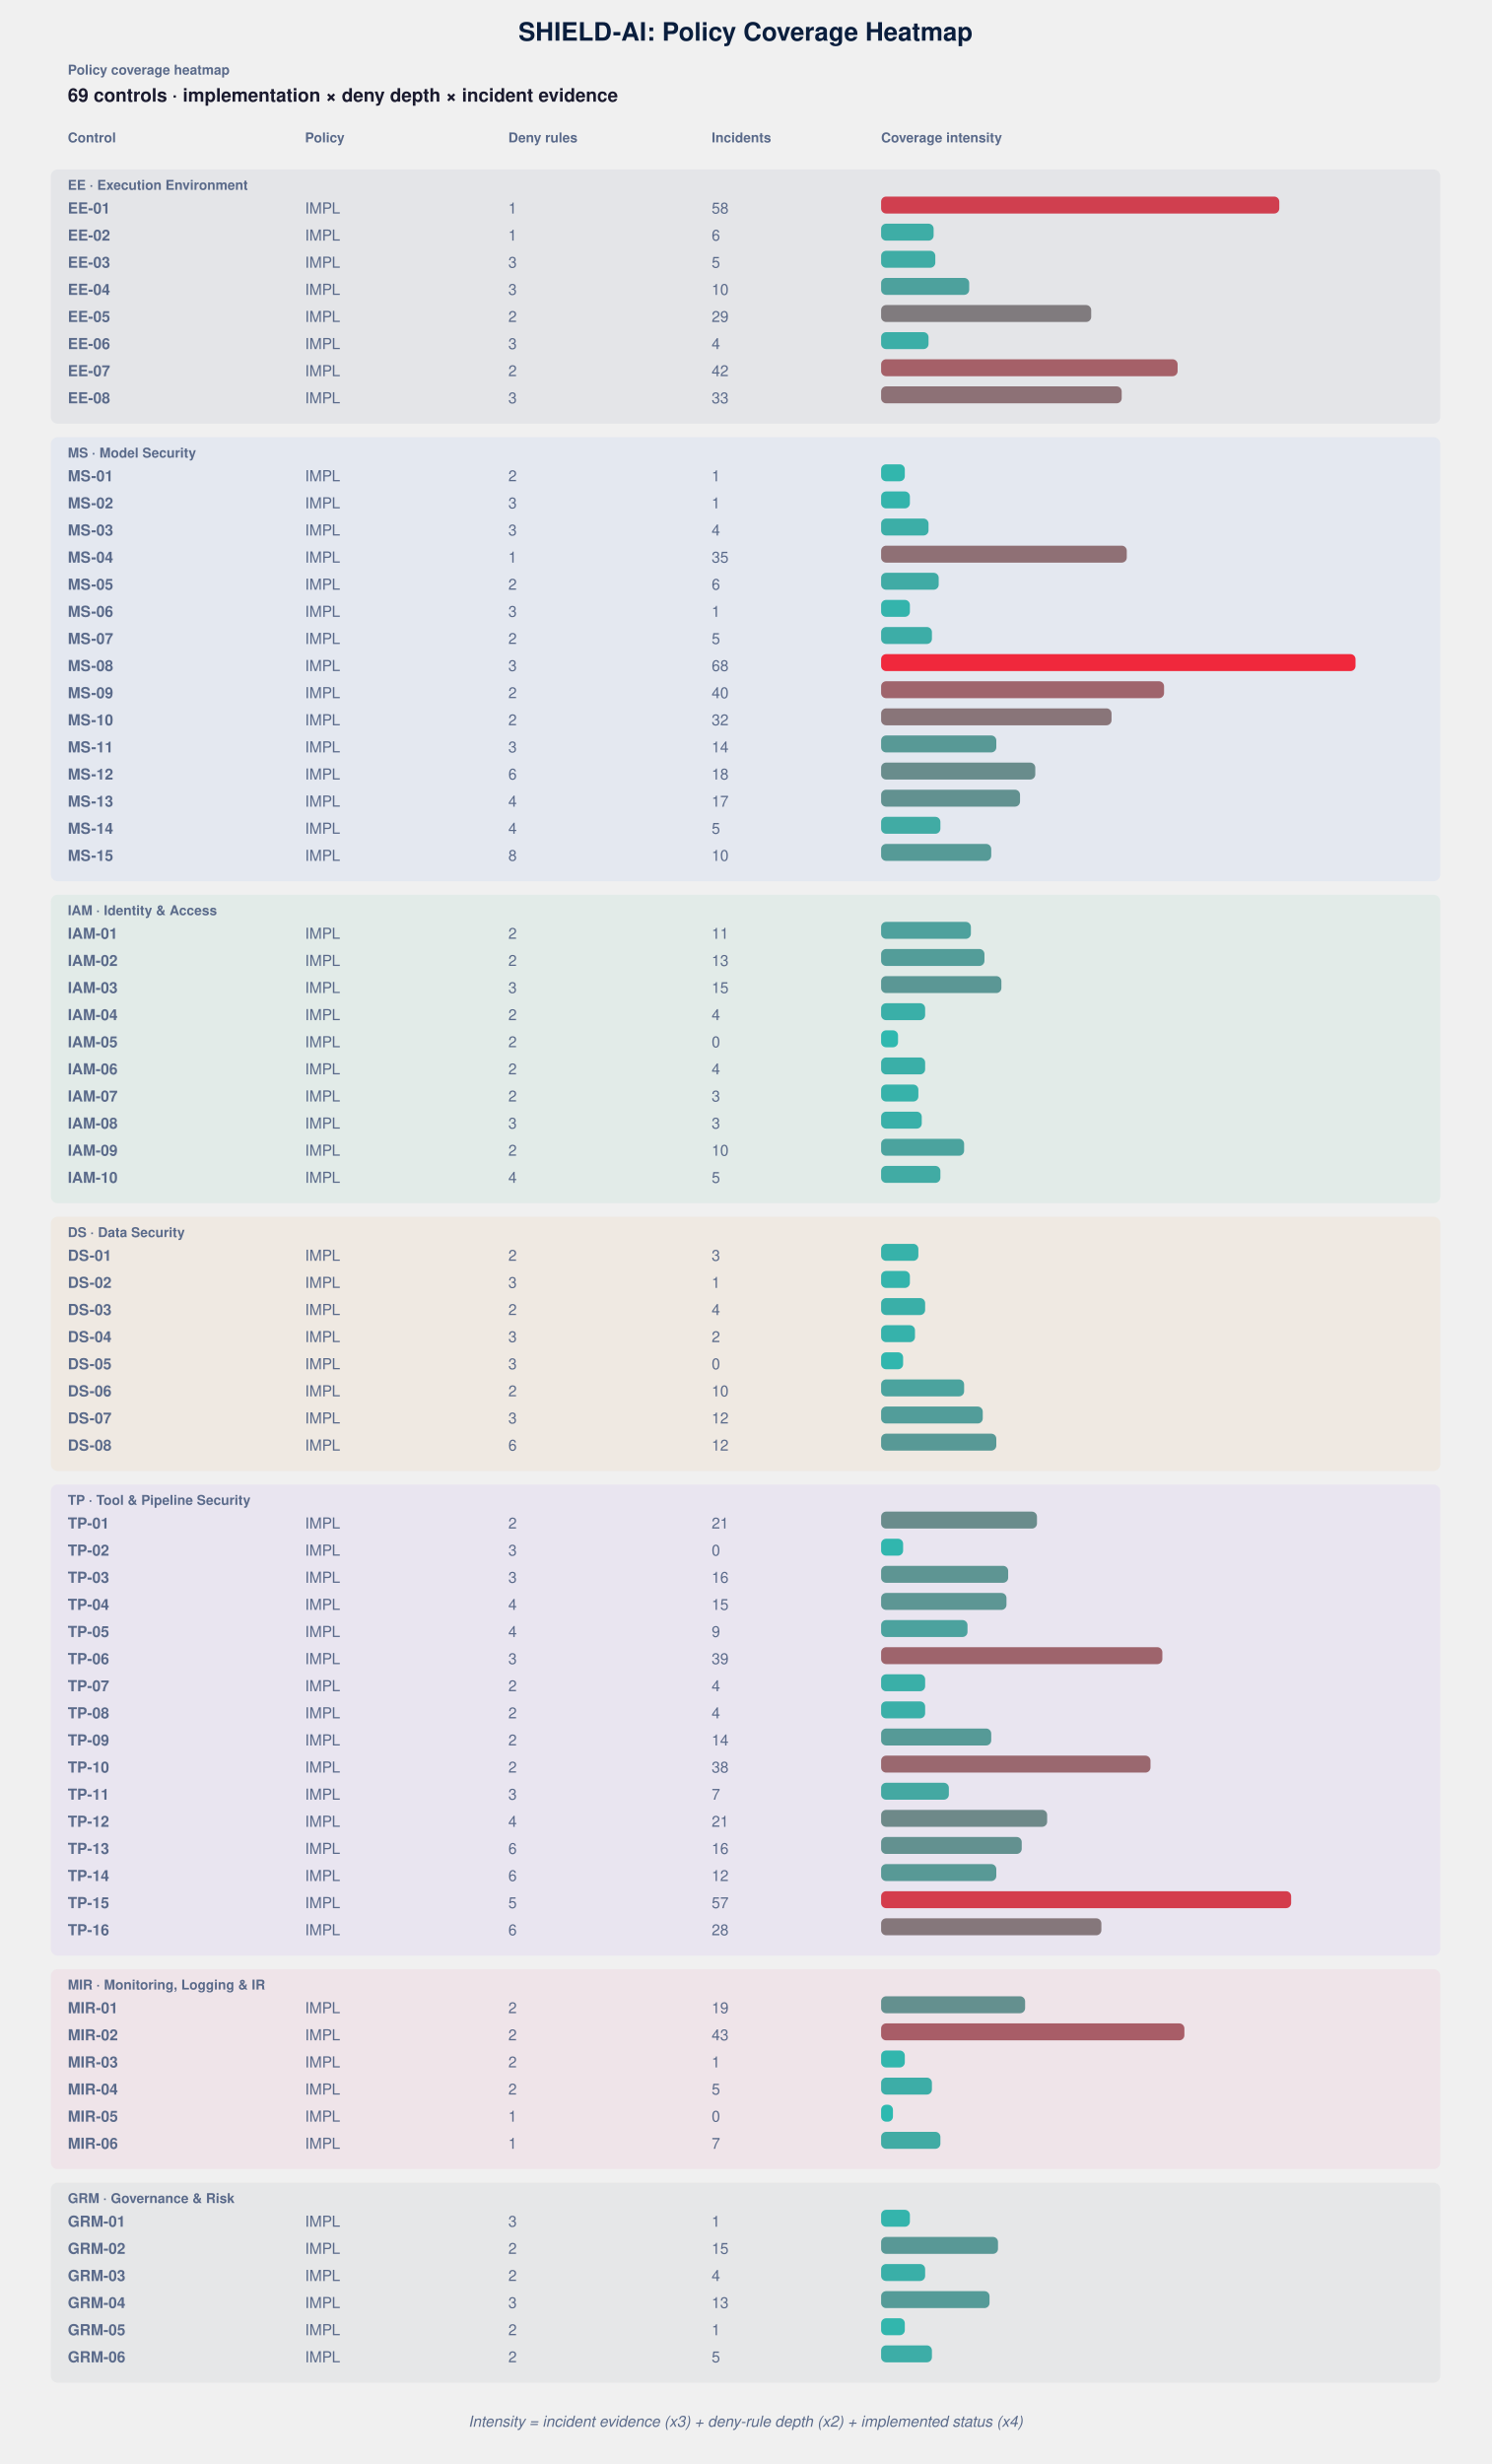
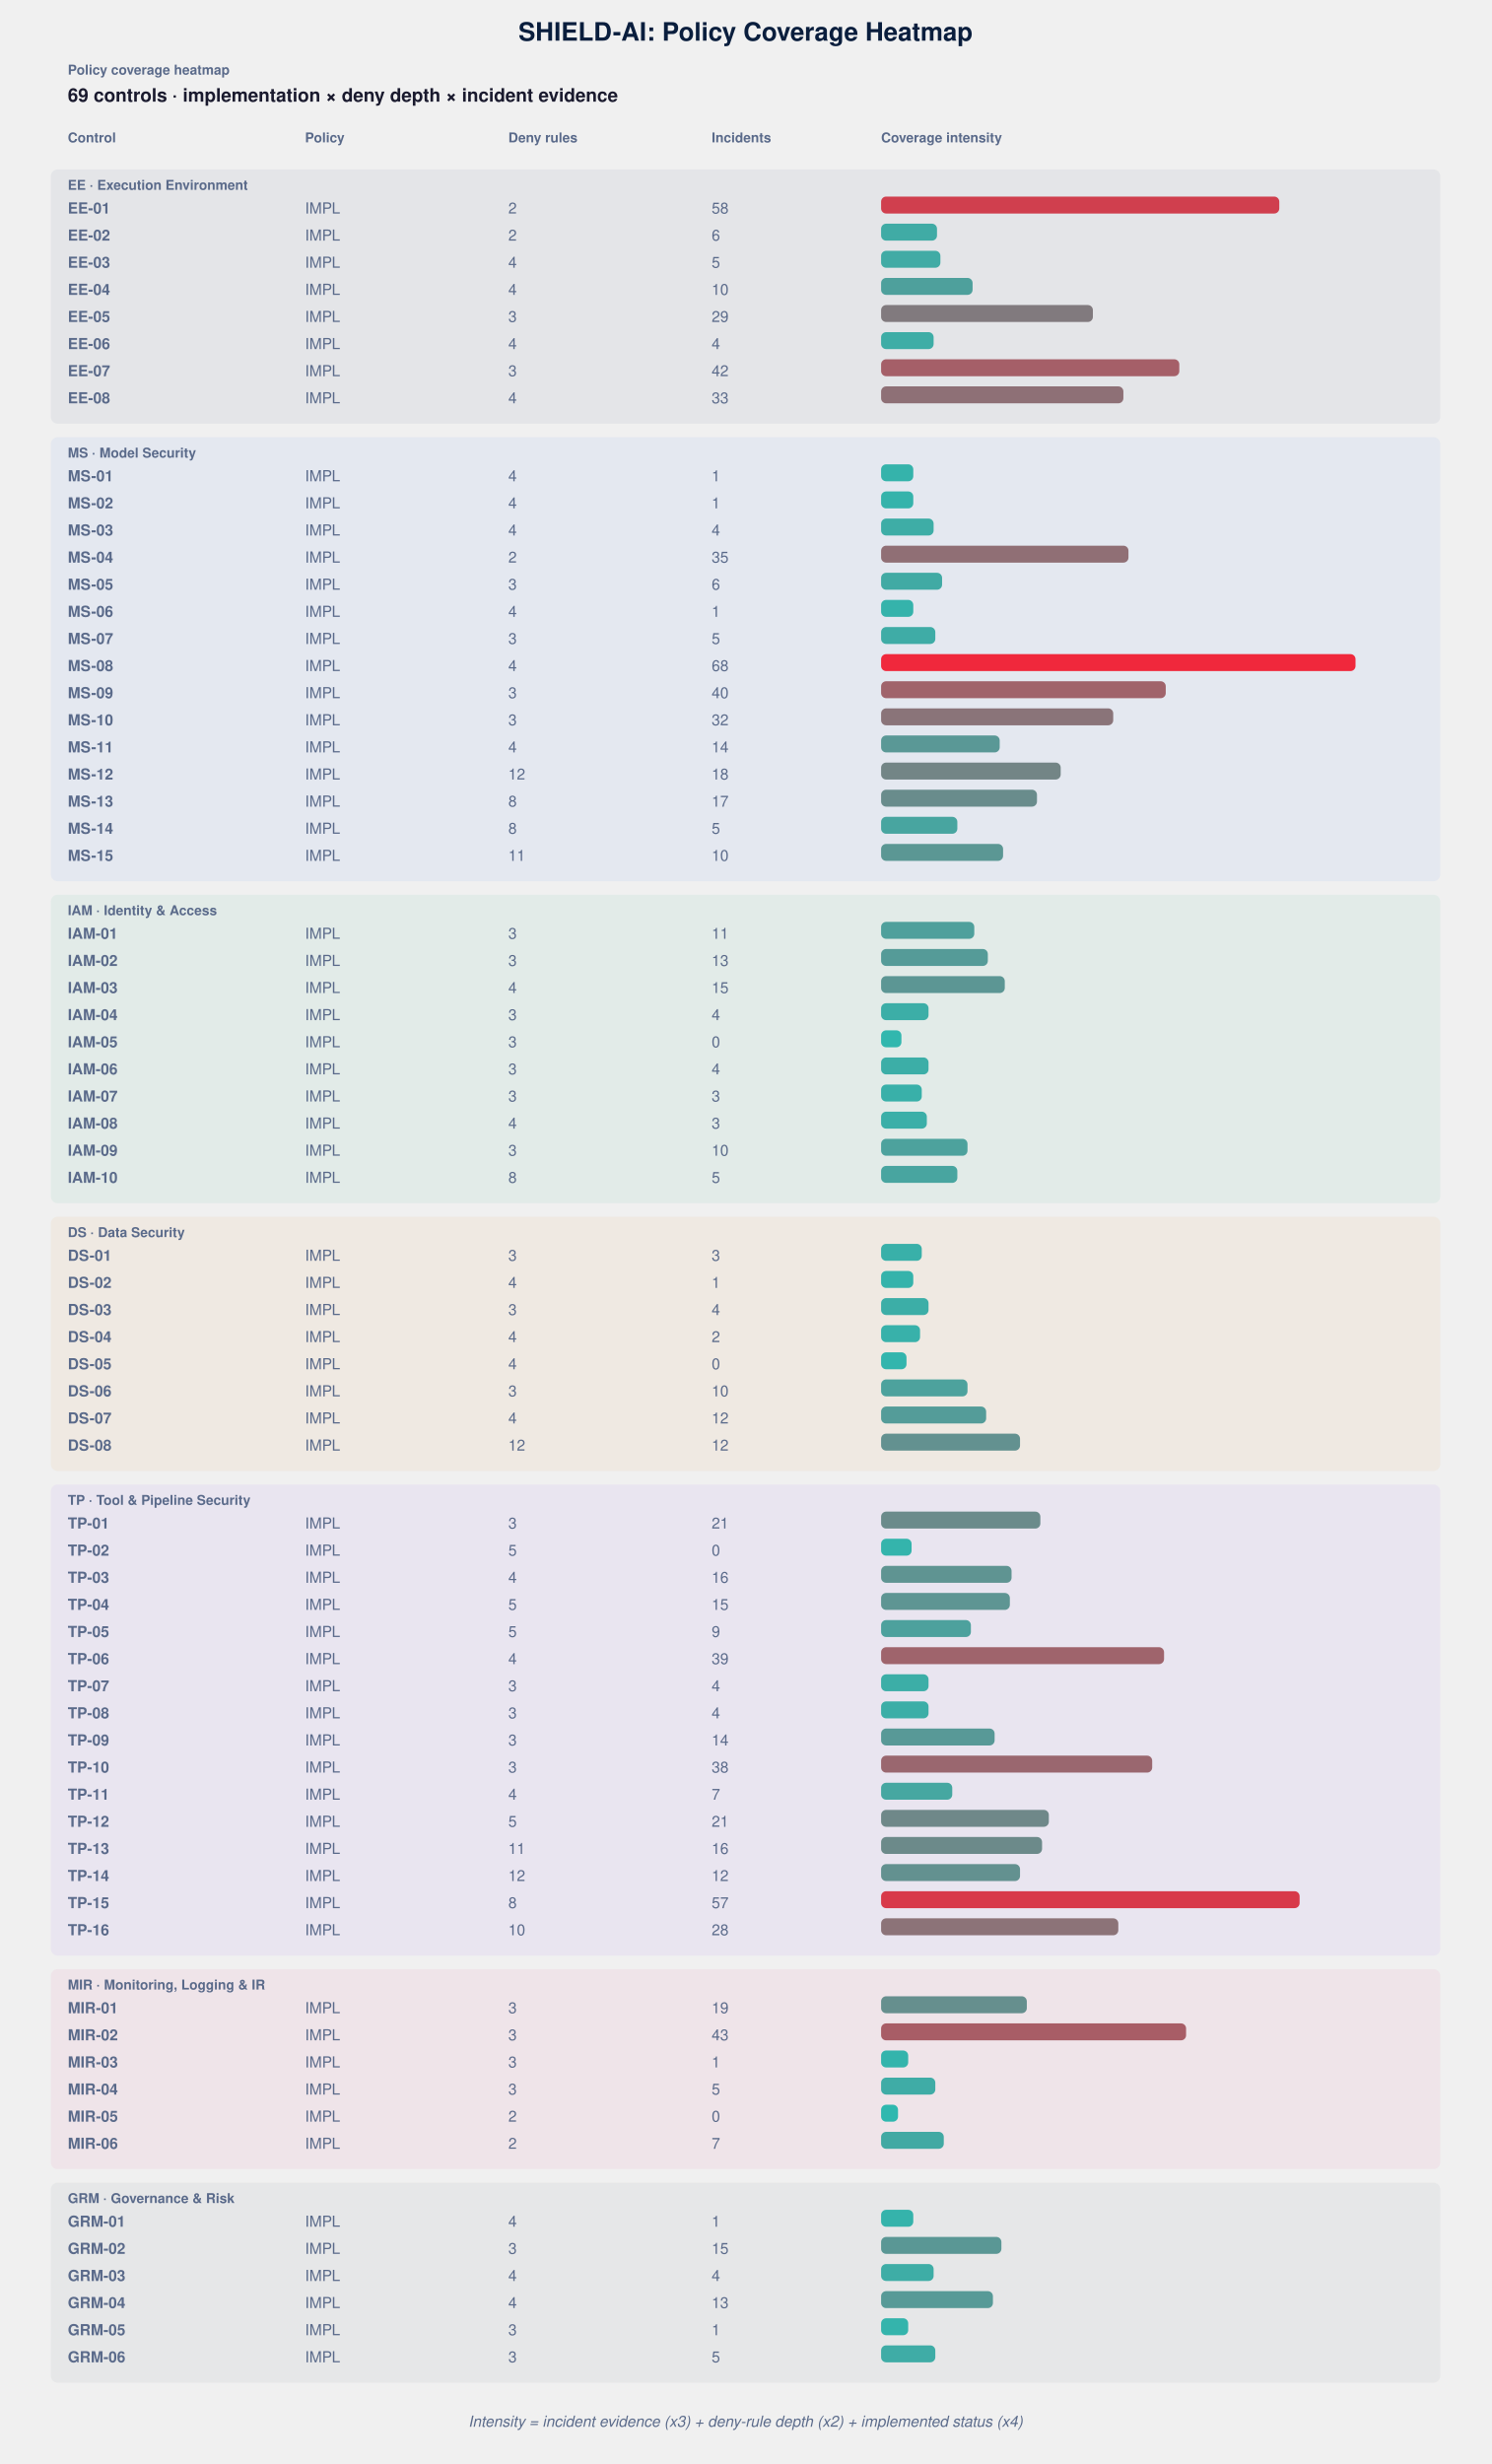
<svg xmlns="http://www.w3.org/2000/svg" viewBox="0 0 880 1454" width="100%" height="100%">
  <style>
    text { font-family: 'Helvetica Neue', Helvetica, Arial, sans-serif; }
    .title { font-size: 15px; font-weight: bold; fill: #0a1e3d; }
    .label { font-size: 11px; fill: #1a1a2e; }
    .sm { font-size: 9px; fill: #5a6a8a; }
    .cap { font-size: 8px; font-weight: bold; text-transform: uppercase; fill: #5a6a8a; }
    .white { fill: #ffffff; }
  </style>
  <text x="440.0" y="24" text-anchor="middle" class="title">SHIELD-AI: Policy Coverage Heatmap</text>
  <text x="40" y="44" class="cap">Policy coverage heatmap</text>
  <text x="40" y="60" class="label" font-weight="bold">69 controls · implementation × deny depth × incident evidence</text>
  <text x="40" y="84" class="cap">Control</text>
  <text x="180" y="84" class="cap">Policy</text>
  <text x="300" y="84" class="cap">Deny rules</text>
  <text x="420" y="84" class="cap">Incidents</text>
  <text x="520" y="84" class="cap">Coverage intensity</text>
  <rect x="30" y="100" width="820" height="150" rx="4" fill="#1a3a6b" opacity="0.06" />
  <text x="40" y="112" class="cap" fill="#1a3a6b">EE · Execution Environment</text>
  <text x="40" y="126" class="sm" font-weight="bold" fill="#1a3a6b">EE-01</text>
  <text x="180" y="126" class="sm">IMPL</text>
-   <text x="300" y="126" class="sm">1</text>
+   <text x="300" y="126" class="sm">2</text>
  <text x="420" y="126" class="sm">58</text>
-   <rect x="520" y="116" width="235" height="10" rx="3" fill="#d03f4f" />
+   <rect x="520" y="116" width="235" height="10" rx="3" fill="#d03f4e" />
  <text x="40" y="142" class="sm" font-weight="bold" fill="#1a3a6b">EE-02</text>
  <text x="180" y="142" class="sm">IMPL</text>
-   <text x="300" y="142" class="sm">1</text>
+   <text x="300" y="142" class="sm">2</text>
  <text x="420" y="142" class="sm">6</text>
-   <rect x="520" y="132" width="31" height="10" rx="3" fill="#3eada6" />
+   <rect x="520" y="132" width="33" height="10" rx="3" fill="#40aba5" />
  <text x="40" y="158" class="sm" font-weight="bold" fill="#1a3a6b">EE-03</text>
  <text x="180" y="158" class="sm">IMPL</text>
-   <text x="300" y="158" class="sm">3</text>
+   <text x="300" y="158" class="sm">4</text>
  <text x="420" y="158" class="sm">5</text>
-   <rect x="520" y="148" width="32" height="10" rx="3" fill="#3faca5" />
+   <rect x="520" y="148" width="35" height="10" rx="3" fill="#41aba5" />
  <text x="40" y="174" class="sm" font-weight="bold" fill="#1a3a6b">EE-04</text>
  <text x="180" y="174" class="sm">IMPL</text>
-   <text x="300" y="174" class="sm">3</text>
+   <text x="300" y="174" class="sm">4</text>
  <text x="420" y="174" class="sm">10</text>
-   <rect x="520" y="164" width="52" height="10" rx="3" fill="#4da19d" />
+   <rect x="520" y="164" width="54" height="10" rx="3" fill="#4ea09c" />
  <text x="40" y="190" class="sm" font-weight="bold" fill="#1a3a6b">EE-05</text>
  <text x="180" y="190" class="sm">IMPL</text>
-   <text x="300" y="190" class="sm">2</text>
+   <text x="300" y="190" class="sm">3</text>
  <text x="420" y="190" class="sm">29</text>
-   <rect x="520" y="180" width="124" height="10" rx="3" fill="#807b7e" />
+   <rect x="520" y="180" width="125" height="10" rx="3" fill="#817a7e" />
  <text x="40" y="206" class="sm" font-weight="bold" fill="#1a3a6b">EE-06</text>
  <text x="180" y="206" class="sm">IMPL</text>
-   <text x="300" y="206" class="sm">3</text>
+   <text x="300" y="206" class="sm">4</text>
  <text x="420" y="206" class="sm">4</text>
-   <rect x="520" y="196" width="28" height="10" rx="3" fill="#3caea7" />
+   <rect x="520" y="196" width="31" height="10" rx="3" fill="#3eada6" />
  <text x="40" y="222" class="sm" font-weight="bold" fill="#1a3a6b">EE-07</text>
  <text x="180" y="222" class="sm">IMPL</text>
-   <text x="300" y="222" class="sm">2</text>
+   <text x="300" y="222" class="sm">3</text>
  <text x="420" y="222" class="sm">42</text>
-   <rect x="520" y="212" width="175" height="10" rx="3" fill="#a56068" />
+   <rect x="520" y="212" width="176" height="10" rx="3" fill="#a55f68" />
  <text x="40" y="238" class="sm" font-weight="bold" fill="#1a3a6b">EE-08</text>
  <text x="180" y="238" class="sm">IMPL</text>
-   <text x="300" y="238" class="sm">3</text>
+   <text x="300" y="238" class="sm">4</text>
  <text x="420" y="238" class="sm">33</text>
-   <rect x="520" y="228" width="142" height="10" rx="3" fill="#8d7176" />
+   <rect x="520" y="228" width="143" height="10" rx="3" fill="#8e7076" />
  <rect x="30" y="258" width="820" height="262" rx="4" fill="#2563eb" opacity="0.06" />
  <text x="40" y="270" class="cap" fill="#2563eb">MS · Model Security</text>
  <text x="40" y="284" class="sm" font-weight="bold" fill="#2563eb">MS-01</text>
  <text x="180" y="284" class="sm">IMPL</text>
-   <text x="300" y="284" class="sm">2</text>
+   <text x="300" y="284" class="sm">4</text>
  <text x="420" y="284" class="sm">1</text>
-   <rect x="520" y="274" width="14" height="10" rx="3" fill="#32b6ad" />
+   <rect x="520" y="274" width="19" height="10" rx="3" fill="#35b3ab" />
  <text x="40" y="300" class="sm" font-weight="bold" fill="#2563eb">MS-02</text>
  <text x="180" y="300" class="sm">IMPL</text>
-   <text x="300" y="300" class="sm">3</text>
+   <text x="300" y="300" class="sm">4</text>
  <text x="420" y="300" class="sm">1</text>
-   <rect x="520" y="290" width="17" height="10" rx="3" fill="#34b4ac" />
+   <rect x="520" y="290" width="19" height="10" rx="3" fill="#35b3ab" />
  <text x="40" y="316" class="sm" font-weight="bold" fill="#2563eb">MS-03</text>
  <text x="180" y="316" class="sm">IMPL</text>
-   <text x="300" y="316" class="sm">3</text>
+   <text x="300" y="316" class="sm">4</text>
  <text x="420" y="316" class="sm">4</text>
-   <rect x="520" y="306" width="28" height="10" rx="3" fill="#3caea7" />
+   <rect x="520" y="306" width="31" height="10" rx="3" fill="#3eada6" />
  <text x="40" y="332" class="sm" font-weight="bold" fill="#2563eb">MS-04</text>
  <text x="180" y="332" class="sm">IMPL</text>
-   <text x="300" y="332" class="sm">1</text>
+   <text x="300" y="332" class="sm">2</text>
  <text x="420" y="332" class="sm">35</text>
-   <rect x="520" y="322" width="145" height="10" rx="3" fill="#8f7075" />
+   <rect x="520" y="322" width="146" height="10" rx="3" fill="#906f75" />
  <text x="40" y="348" class="sm" font-weight="bold" fill="#2563eb">MS-05</text>
  <text x="180" y="348" class="sm">IMPL</text>
-   <text x="300" y="348" class="sm">2</text>
+   <text x="300" y="348" class="sm">3</text>
  <text x="420" y="348" class="sm">6</text>
-   <rect x="520" y="338" width="34" height="10" rx="3" fill="#40aba5" />
+   <rect x="520" y="338" width="36" height="10" rx="3" fill="#41aaa4" />
  <text x="40" y="364" class="sm" font-weight="bold" fill="#2563eb">MS-06</text>
  <text x="180" y="364" class="sm">IMPL</text>
-   <text x="300" y="364" class="sm">3</text>
+   <text x="300" y="364" class="sm">4</text>
  <text x="420" y="364" class="sm">1</text>
-   <rect x="520" y="354" width="17" height="10" rx="3" fill="#34b4ac" />
+   <rect x="520" y="354" width="19" height="10" rx="3" fill="#35b3ab" />
  <text x="40" y="380" class="sm" font-weight="bold" fill="#2563eb">MS-07</text>
  <text x="180" y="380" class="sm">IMPL</text>
-   <text x="300" y="380" class="sm">2</text>
+   <text x="300" y="380" class="sm">3</text>
  <text x="420" y="380" class="sm">5</text>
-   <rect x="520" y="370" width="30" height="10" rx="3" fill="#3dada7" />
+   <rect x="520" y="370" width="32" height="10" rx="3" fill="#3faca6" />
  <text x="40" y="396" class="sm" font-weight="bold" fill="#2563eb">MS-08</text>
  <text x="180" y="396" class="sm">IMPL</text>
-   <text x="300" y="396" class="sm">3</text>
+   <text x="300" y="396" class="sm">4</text>
  <text x="420" y="396" class="sm">68</text>
  <rect x="520" y="386" width="280" height="10" rx="3" fill="#f0283c" />
  <text x="40" y="412" class="sm" font-weight="bold" fill="#2563eb">MS-09</text>
  <text x="180" y="412" class="sm">IMPL</text>
-   <text x="300" y="412" class="sm">2</text>
+   <text x="300" y="412" class="sm">3</text>
  <text x="420" y="412" class="sm">40</text>
-   <rect x="520" y="402" width="167" height="10" rx="3" fill="#9f646c" />
+   <rect x="520" y="402" width="168" height="10" rx="3" fill="#a0636b" />
  <text x="40" y="428" class="sm" font-weight="bold" fill="#2563eb">MS-10</text>
  <text x="180" y="428" class="sm">IMPL</text>
-   <text x="300" y="428" class="sm">2</text>
+   <text x="300" y="428" class="sm">3</text>
  <text x="420" y="428" class="sm">32</text>
-   <rect x="520" y="418" width="136" height="10" rx="3" fill="#897579" />
+   <rect x="520" y="418" width="137" height="10" rx="3" fill="#8a7479" />
  <text x="40" y="444" class="sm" font-weight="bold" fill="#2563eb">MS-11</text>
  <text x="180" y="444" class="sm">IMPL</text>
-   <text x="300" y="444" class="sm">3</text>
+   <text x="300" y="444" class="sm">4</text>
  <text x="420" y="444" class="sm">14</text>
-   <rect x="520" y="434" width="68" height="10" rx="3" fill="#589996" />
+   <rect x="520" y="434" width="70" height="10" rx="3" fill="#5a9896" />
  <text x="40" y="460" class="sm" font-weight="bold" fill="#2563eb">MS-12</text>
  <text x="180" y="460" class="sm">IMPL</text>
-   <text x="300" y="460" class="sm">6</text>
+   <text x="300" y="460" class="sm">12</text>
  <text x="420" y="460" class="sm">18</text>
-   <rect x="520" y="450" width="91" height="10" rx="3" fill="#698c8c" />
+   <rect x="520" y="450" width="106" height="10" rx="3" fill="#738586" />
  <text x="40" y="476" class="sm" font-weight="bold" fill="#2563eb">MS-13</text>
  <text x="180" y="476" class="sm">IMPL</text>
-   <text x="300" y="476" class="sm">4</text>
+   <text x="300" y="476" class="sm">8</text>
  <text x="420" y="476" class="sm">17</text>
-   <rect x="520" y="466" width="82" height="10" rx="3" fill="#629190" />
+   <rect x="520" y="466" width="92" height="10" rx="3" fill="#698c8c" />
  <text x="40" y="492" class="sm" font-weight="bold" fill="#2563eb">MS-14</text>
  <text x="180" y="492" class="sm">IMPL</text>
-   <text x="300" y="492" class="sm">4</text>
+   <text x="300" y="492" class="sm">8</text>
  <text x="420" y="492" class="sm">5</text>
-   <rect x="520" y="482" width="35" height="10" rx="3" fill="#41aba4" />
+   <rect x="520" y="482" width="45" height="10" rx="3" fill="#48a5a0" />
  <text x="40" y="508" class="sm" font-weight="bold" fill="#2563eb">MS-15</text>
  <text x="180" y="508" class="sm">IMPL</text>
-   <text x="300" y="508" class="sm">8</text>
+   <text x="300" y="508" class="sm">11</text>
  <text x="420" y="508" class="sm">10</text>
-   <rect x="520" y="498" width="65" height="10" rx="3" fill="#569a97" />
+   <rect x="520" y="498" width="72" height="10" rx="3" fill="#5b9794" />
  <rect x="30" y="528" width="820" height="182" rx="4" fill="#059669" opacity="0.06" />
  <text x="40" y="540" class="cap" fill="#059669">IAM · Identity &amp; Access</text>
  <text x="40" y="554" class="sm" font-weight="bold" fill="#059669">IAM-01</text>
  <text x="180" y="554" class="sm">IMPL</text>
-   <text x="300" y="554" class="sm">2</text>
+   <text x="300" y="554" class="sm">3</text>
  <text x="420" y="554" class="sm">11</text>
-   <rect x="520" y="544" width="53" height="10" rx="3" fill="#4ea19d" />
+   <rect x="520" y="544" width="55" height="10" rx="3" fill="#4fa09c" />
  <text x="40" y="570" class="sm" font-weight="bold" fill="#059669">IAM-02</text>
  <text x="180" y="570" class="sm">IMPL</text>
-   <text x="300" y="570" class="sm">2</text>
+   <text x="300" y="570" class="sm">3</text>
  <text x="420" y="570" class="sm">13</text>
-   <rect x="520" y="560" width="61" height="10" rx="3" fill="#539d99" />
+   <rect x="520" y="560" width="63" height="10" rx="3" fill="#559b98" />
  <text x="40" y="586" class="sm" font-weight="bold" fill="#059669">IAM-03</text>
  <text x="180" y="586" class="sm">IMPL</text>
-   <text x="300" y="586" class="sm">3</text>
+   <text x="300" y="586" class="sm">4</text>
  <text x="420" y="586" class="sm">15</text>
-   <rect x="520" y="576" width="71" height="10" rx="3" fill="#5b9795" />
+   <rect x="520" y="576" width="73" height="10" rx="3" fill="#5c9694" />
  <text x="40" y="602" class="sm" font-weight="bold" fill="#059669">IAM-04</text>
  <text x="180" y="602" class="sm">IMPL</text>
-   <text x="300" y="602" class="sm">2</text>
+   <text x="300" y="602" class="sm">3</text>
  <text x="420" y="602" class="sm">4</text>
-   <rect x="520" y="592" width="26" height="10" rx="3" fill="#3aafa8" />
+   <rect x="520" y="592" width="28" height="10" rx="3" fill="#3caea7" />
  <text x="40" y="618" class="sm" font-weight="bold" fill="#059669">IAM-05</text>
  <text x="180" y="618" class="sm">IMPL</text>
-   <text x="300" y="618" class="sm">2</text>
+   <text x="300" y="618" class="sm">3</text>
  <text x="420" y="618" class="sm">0</text>
-   <rect x="520" y="608" width="10" height="10" rx="3" fill="#2fb8af" />
+   <rect x="520" y="608" width="12" height="10" rx="3" fill="#31b7ae" />
  <text x="40" y="634" class="sm" font-weight="bold" fill="#059669">IAM-06</text>
  <text x="180" y="634" class="sm">IMPL</text>
-   <text x="300" y="634" class="sm">2</text>
+   <text x="300" y="634" class="sm">3</text>
  <text x="420" y="634" class="sm">4</text>
-   <rect x="520" y="624" width="26" height="10" rx="3" fill="#3aafa8" />
+   <rect x="520" y="624" width="28" height="10" rx="3" fill="#3caea7" />
  <text x="40" y="650" class="sm" font-weight="bold" fill="#059669">IAM-07</text>
  <text x="180" y="650" class="sm">IMPL</text>
-   <text x="300" y="650" class="sm">2</text>
+   <text x="300" y="650" class="sm">3</text>
  <text x="420" y="650" class="sm">3</text>
-   <rect x="520" y="640" width="22" height="10" rx="3" fill="#37b2aa" />
+   <rect x="520" y="640" width="24" height="10" rx="3" fill="#39b0a9" />
  <text x="40" y="666" class="sm" font-weight="bold" fill="#059669">IAM-08</text>
  <text x="180" y="666" class="sm">IMPL</text>
-   <text x="300" y="666" class="sm">3</text>
+   <text x="300" y="666" class="sm">4</text>
  <text x="420" y="666" class="sm">3</text>
-   <rect x="520" y="656" width="24" height="10" rx="3" fill="#39b0a9" />
+   <rect x="520" y="656" width="27" height="10" rx="3" fill="#3bafa8" />
  <text x="40" y="682" class="sm" font-weight="bold" fill="#059669">IAM-09</text>
  <text x="180" y="682" class="sm">IMPL</text>
-   <text x="300" y="682" class="sm">2</text>
+   <text x="300" y="682" class="sm">3</text>
  <text x="420" y="682" class="sm">10</text>
-   <rect x="520" y="672" width="49" height="10" rx="3" fill="#4ba39e" />
+   <rect x="520" y="672" width="51" height="10" rx="3" fill="#4da29d" />
  <text x="40" y="698" class="sm" font-weight="bold" fill="#059669">IAM-10</text>
  <text x="180" y="698" class="sm">IMPL</text>
-   <text x="300" y="698" class="sm">4</text>
+   <text x="300" y="698" class="sm">8</text>
  <text x="420" y="698" class="sm">5</text>
-   <rect x="520" y="688" width="35" height="10" rx="3" fill="#41aba4" />
+   <rect x="520" y="688" width="45" height="10" rx="3" fill="#48a5a0" />
  <rect x="30" y="718" width="820" height="150" rx="4" fill="#d97706" opacity="0.06" />
  <text x="40" y="730" class="cap" fill="#d97706">DS · Data Security</text>
  <text x="40" y="744" class="sm" font-weight="bold" fill="#d97706">DS-01</text>
  <text x="180" y="744" class="sm">IMPL</text>
-   <text x="300" y="744" class="sm">2</text>
+   <text x="300" y="744" class="sm">3</text>
  <text x="420" y="744" class="sm">3</text>
-   <rect x="520" y="734" width="22" height="10" rx="3" fill="#37b2aa" />
+   <rect x="520" y="734" width="24" height="10" rx="3" fill="#39b0a9" />
  <text x="40" y="760" class="sm" font-weight="bold" fill="#d97706">DS-02</text>
  <text x="180" y="760" class="sm">IMPL</text>
-   <text x="300" y="760" class="sm">3</text>
+   <text x="300" y="760" class="sm">4</text>
  <text x="420" y="760" class="sm">1</text>
-   <rect x="520" y="750" width="17" height="10" rx="3" fill="#34b4ac" />
+   <rect x="520" y="750" width="19" height="10" rx="3" fill="#35b3ab" />
  <text x="40" y="776" class="sm" font-weight="bold" fill="#d97706">DS-03</text>
  <text x="180" y="776" class="sm">IMPL</text>
-   <text x="300" y="776" class="sm">2</text>
+   <text x="300" y="776" class="sm">3</text>
  <text x="420" y="776" class="sm">4</text>
-   <rect x="520" y="766" width="26" height="10" rx="3" fill="#3aafa8" />
+   <rect x="520" y="766" width="28" height="10" rx="3" fill="#3caea7" />
  <text x="40" y="792" class="sm" font-weight="bold" fill="#d97706">DS-04</text>
  <text x="180" y="792" class="sm">IMPL</text>
-   <text x="300" y="792" class="sm">3</text>
+   <text x="300" y="792" class="sm">4</text>
  <text x="420" y="792" class="sm">2</text>
-   <rect x="520" y="782" width="20" height="10" rx="3" fill="#36b2ab" />
+   <rect x="520" y="782" width="23" height="10" rx="3" fill="#38b1aa" />
  <text x="40" y="808" class="sm" font-weight="bold" fill="#d97706">DS-05</text>
  <text x="180" y="808" class="sm">IMPL</text>
-   <text x="300" y="808" class="sm">3</text>
+   <text x="300" y="808" class="sm">4</text>
  <text x="420" y="808" class="sm">0</text>
-   <rect x="520" y="798" width="13" height="10" rx="3" fill="#31b6ae" />
+   <rect x="520" y="798" width="15" height="10" rx="3" fill="#33b5ad" />
  <text x="40" y="824" class="sm" font-weight="bold" fill="#d97706">DS-06</text>
  <text x="180" y="824" class="sm">IMPL</text>
-   <text x="300" y="824" class="sm">2</text>
+   <text x="300" y="824" class="sm">3</text>
  <text x="420" y="824" class="sm">10</text>
-   <rect x="520" y="814" width="49" height="10" rx="3" fill="#4ba39e" />
+   <rect x="520" y="814" width="51" height="10" rx="3" fill="#4da29d" />
  <text x="40" y="840" class="sm" font-weight="bold" fill="#d97706">DS-07</text>
  <text x="180" y="840" class="sm">IMPL</text>
-   <text x="300" y="840" class="sm">3</text>
+   <text x="300" y="840" class="sm">4</text>
  <text x="420" y="840" class="sm">12</text>
-   <rect x="520" y="830" width="60" height="10" rx="3" fill="#529d9a" />
+   <rect x="520" y="830" width="62" height="10" rx="3" fill="#549c99" />
  <text x="40" y="856" class="sm" font-weight="bold" fill="#d97706">DS-08</text>
  <text x="180" y="856" class="sm">IMPL</text>
-   <text x="300" y="856" class="sm">6</text>
+   <text x="300" y="856" class="sm">12</text>
  <text x="420" y="856" class="sm">12</text>
-   <rect x="520" y="846" width="68" height="10" rx="3" fill="#589996" />
+   <rect x="520" y="846" width="82" height="10" rx="3" fill="#639190" />
  <rect x="30" y="876" width="820" height="278" rx="4" fill="#7c3aed" opacity="0.06" />
  <text x="40" y="888" class="cap" fill="#7c3aed">TP · Tool &amp; Pipeline Security</text>
  <text x="40" y="902" class="sm" font-weight="bold" fill="#7c3aed">TP-01</text>
  <text x="180" y="902" class="sm">IMPL</text>
-   <text x="300" y="902" class="sm">2</text>
+   <text x="300" y="902" class="sm">3</text>
  <text x="420" y="902" class="sm">21</text>
-   <rect x="520" y="892" width="92" height="10" rx="3" fill="#6a8c8c" />
+   <rect x="520" y="892" width="94" height="10" rx="3" fill="#6b8b8b" />
  <text x="40" y="918" class="sm" font-weight="bold" fill="#7c3aed">TP-02</text>
  <text x="180" y="918" class="sm">IMPL</text>
-   <text x="300" y="918" class="sm">3</text>
+   <text x="300" y="918" class="sm">5</text>
  <text x="420" y="918" class="sm">0</text>
-   <rect x="520" y="908" width="13" height="10" rx="3" fill="#31b6ae" />
+   <rect x="520" y="908" width="18" height="10" rx="3" fill="#34b4ac" />
  <text x="40" y="934" class="sm" font-weight="bold" fill="#7c3aed">TP-03</text>
  <text x="180" y="934" class="sm">IMPL</text>
-   <text x="300" y="934" class="sm">3</text>
+   <text x="300" y="934" class="sm">4</text>
  <text x="420" y="934" class="sm">16</text>
-   <rect x="520" y="924" width="75" height="10" rx="3" fill="#5e9593" />
+   <rect x="520" y="924" width="77" height="10" rx="3" fill="#5f9492" />
  <text x="40" y="950" class="sm" font-weight="bold" fill="#7c3aed">TP-04</text>
  <text x="180" y="950" class="sm">IMPL</text>
-   <text x="300" y="950" class="sm">4</text>
+   <text x="300" y="950" class="sm">5</text>
  <text x="420" y="950" class="sm">15</text>
-   <rect x="520" y="940" width="74" height="10" rx="3" fill="#5d9694" />
+   <rect x="520" y="940" width="76" height="10" rx="3" fill="#5e9593" />
  <text x="40" y="966" class="sm" font-weight="bold" fill="#7c3aed">TP-05</text>
  <text x="180" y="966" class="sm">IMPL</text>
-   <text x="300" y="966" class="sm">4</text>
+   <text x="300" y="966" class="sm">5</text>
  <text x="420" y="966" class="sm">9</text>
-   <rect x="520" y="956" width="51" height="10" rx="3" fill="#4ca29e" />
+   <rect x="520" y="956" width="53" height="10" rx="3" fill="#4da19d" />
  <text x="40" y="982" class="sm" font-weight="bold" fill="#7c3aed">TP-06</text>
  <text x="180" y="982" class="sm">IMPL</text>
-   <text x="300" y="982" class="sm">3</text>
+   <text x="300" y="982" class="sm">4</text>
  <text x="420" y="982" class="sm">39</text>
-   <rect x="520" y="972" width="166" height="10" rx="3" fill="#9e646c" />
+   <rect x="520" y="972" width="167" height="10" rx="3" fill="#9f646c" />
  <text x="40" y="998" class="sm" font-weight="bold" fill="#7c3aed">TP-07</text>
  <text x="180" y="998" class="sm">IMPL</text>
-   <text x="300" y="998" class="sm">2</text>
+   <text x="300" y="998" class="sm">3</text>
  <text x="420" y="998" class="sm">4</text>
-   <rect x="520" y="988" width="26" height="10" rx="3" fill="#3aafa8" />
+   <rect x="520" y="988" width="28" height="10" rx="3" fill="#3caea7" />
  <text x="40" y="1014" class="sm" font-weight="bold" fill="#7c3aed">TP-08</text>
  <text x="180" y="1014" class="sm">IMPL</text>
-   <text x="300" y="1014" class="sm">2</text>
+   <text x="300" y="1014" class="sm">3</text>
  <text x="420" y="1014" class="sm">4</text>
-   <rect x="520" y="1004" width="26" height="10" rx="3" fill="#3aafa8" />
+   <rect x="520" y="1004" width="28" height="10" rx="3" fill="#3caea7" />
  <text x="40" y="1030" class="sm" font-weight="bold" fill="#7c3aed">TP-09</text>
  <text x="180" y="1030" class="sm">IMPL</text>
-   <text x="300" y="1030" class="sm">2</text>
+   <text x="300" y="1030" class="sm">3</text>
  <text x="420" y="1030" class="sm">14</text>
-   <rect x="520" y="1020" width="65" height="10" rx="3" fill="#569a97" />
+   <rect x="520" y="1020" width="67" height="10" rx="3" fill="#589997" />
  <text x="40" y="1046" class="sm" font-weight="bold" fill="#7c3aed">TP-10</text>
  <text x="180" y="1046" class="sm">IMPL</text>
-   <text x="300" y="1046" class="sm">2</text>
+   <text x="300" y="1046" class="sm">3</text>
  <text x="420" y="1046" class="sm">38</text>
-   <rect x="520" y="1036" width="159" height="10" rx="3" fill="#9a686f" />
+   <rect x="520" y="1036" width="160" height="10" rx="3" fill="#9a676f" />
  <text x="40" y="1062" class="sm" font-weight="bold" fill="#7c3aed">TP-11</text>
  <text x="180" y="1062" class="sm">IMPL</text>
-   <text x="300" y="1062" class="sm">3</text>
+   <text x="300" y="1062" class="sm">4</text>
  <text x="420" y="1062" class="sm">7</text>
-   <rect x="520" y="1052" width="40" height="10" rx="3" fill="#44a8a2" />
+   <rect x="520" y="1052" width="42" height="10" rx="3" fill="#46a7a1" />
  <text x="40" y="1078" class="sm" font-weight="bold" fill="#7c3aed">TP-12</text>
  <text x="180" y="1078" class="sm">IMPL</text>
-   <text x="300" y="1078" class="sm">4</text>
+   <text x="300" y="1078" class="sm">5</text>
  <text x="420" y="1078" class="sm">21</text>
-   <rect x="520" y="1068" width="98" height="10" rx="3" fill="#6e8989" />
+   <rect x="520" y="1068" width="99" height="10" rx="3" fill="#6f8889" />
  <text x="40" y="1094" class="sm" font-weight="bold" fill="#7c3aed">TP-13</text>
  <text x="180" y="1094" class="sm">IMPL</text>
-   <text x="300" y="1094" class="sm">6</text>
+   <text x="300" y="1094" class="sm">11</text>
  <text x="420" y="1094" class="sm">16</text>
-   <rect x="520" y="1084" width="83" height="10" rx="3" fill="#639190" />
+   <rect x="520" y="1084" width="95" height="10" rx="3" fill="#6c8a8a" />
  <text x="40" y="1110" class="sm" font-weight="bold" fill="#7c3aed">TP-14</text>
  <text x="180" y="1110" class="sm">IMPL</text>
-   <text x="300" y="1110" class="sm">6</text>
+   <text x="300" y="1110" class="sm">12</text>
  <text x="420" y="1110" class="sm">12</text>
-   <rect x="520" y="1100" width="68" height="10" rx="3" fill="#589996" />
+   <rect x="520" y="1100" width="82" height="10" rx="3" fill="#639190" />
  <text x="40" y="1126" class="sm" font-weight="bold" fill="#7c3aed">TP-15</text>
  <text x="180" y="1126" class="sm">IMPL</text>
-   <text x="300" y="1126" class="sm">5</text>
+   <text x="300" y="1126" class="sm">8</text>
  <text x="420" y="1126" class="sm">57</text>
-   <rect x="520" y="1116" width="242" height="10" rx="3" fill="#d43c4c" />
+   <rect x="520" y="1116" width="247" height="10" rx="3" fill="#d83949" />
  <text x="40" y="1142" class="sm" font-weight="bold" fill="#7c3aed">TP-16</text>
  <text x="180" y="1142" class="sm">IMPL</text>
-   <text x="300" y="1142" class="sm">6</text>
+   <text x="300" y="1142" class="sm">10</text>
  <text x="420" y="1142" class="sm">28</text>
-   <rect x="520" y="1132" width="130" height="10" rx="3" fill="#85777b" />
+   <rect x="520" y="1132" width="140" height="10" rx="3" fill="#8c7378" />
  <rect x="30" y="1162" width="820" height="118" rx="4" fill="#db2777" opacity="0.06" />
  <text x="40" y="1174" class="cap" fill="#db2777">MIR · Monitoring, Logging &amp; IR</text>
  <text x="40" y="1188" class="sm" font-weight="bold" fill="#db2777">MIR-01</text>
  <text x="180" y="1188" class="sm">IMPL</text>
-   <text x="300" y="1188" class="sm">2</text>
+   <text x="300" y="1188" class="sm">3</text>
  <text x="420" y="1188" class="sm">19</text>
-   <rect x="520" y="1178" width="85" height="10" rx="3" fill="#64908f" />
+   <rect x="520" y="1178" width="86" height="10" rx="3" fill="#668f8e" />
  <text x="40" y="1204" class="sm" font-weight="bold" fill="#db2777">MIR-02</text>
  <text x="180" y="1204" class="sm">IMPL</text>
-   <text x="300" y="1204" class="sm">2</text>
+   <text x="300" y="1204" class="sm">3</text>
  <text x="420" y="1204" class="sm">43</text>
-   <rect x="520" y="1194" width="179" height="10" rx="3" fill="#a85d67" />
+   <rect x="520" y="1194" width="180" height="10" rx="3" fill="#a85d66" />
  <text x="40" y="1220" class="sm" font-weight="bold" fill="#db2777">MIR-03</text>
  <text x="180" y="1220" class="sm">IMPL</text>
-   <text x="300" y="1220" class="sm">2</text>
+   <text x="300" y="1220" class="sm">3</text>
  <text x="420" y="1220" class="sm">1</text>
-   <rect x="520" y="1210" width="14" height="10" rx="3" fill="#32b6ad" />
+   <rect x="520" y="1210" width="16" height="10" rx="3" fill="#34b4ac" />
  <text x="40" y="1236" class="sm" font-weight="bold" fill="#db2777">MIR-04</text>
  <text x="180" y="1236" class="sm">IMPL</text>
-   <text x="300" y="1236" class="sm">2</text>
+   <text x="300" y="1236" class="sm">3</text>
  <text x="420" y="1236" class="sm">5</text>
-   <rect x="520" y="1226" width="30" height="10" rx="3" fill="#3dada7" />
+   <rect x="520" y="1226" width="32" height="10" rx="3" fill="#3faca6" />
  <text x="40" y="1252" class="sm" font-weight="bold" fill="#db2777">MIR-05</text>
  <text x="180" y="1252" class="sm">IMPL</text>
-   <text x="300" y="1252" class="sm">1</text>
+   <text x="300" y="1252" class="sm">2</text>
  <text x="420" y="1252" class="sm">0</text>
-   <rect x="520" y="1242" width="7" height="10" rx="3" fill="#2db9b0" />
+   <rect x="520" y="1242" width="10" height="10" rx="3" fill="#2fb8af" />
  <text x="40" y="1268" class="sm" font-weight="bold" fill="#db2777">MIR-06</text>
  <text x="180" y="1268" class="sm">IMPL</text>
-   <text x="300" y="1268" class="sm">1</text>
+   <text x="300" y="1268" class="sm">2</text>
  <text x="420" y="1268" class="sm">7</text>
-   <rect x="520" y="1258" width="35" height="10" rx="3" fill="#41aba4" />
+   <rect x="520" y="1258" width="37" height="10" rx="3" fill="#42a9a3" />
  <rect x="30" y="1288" width="820" height="118" rx="4" fill="#475569" opacity="0.06" />
  <text x="40" y="1300" class="cap" fill="#475569">GRM · Governance &amp; Risk</text>
  <text x="40" y="1314" class="sm" font-weight="bold" fill="#475569">GRM-01</text>
  <text x="180" y="1314" class="sm">IMPL</text>
-   <text x="300" y="1314" class="sm">3</text>
+   <text x="300" y="1314" class="sm">4</text>
  <text x="420" y="1314" class="sm">1</text>
-   <rect x="520" y="1304" width="17" height="10" rx="3" fill="#34b4ac" />
+   <rect x="520" y="1304" width="19" height="10" rx="3" fill="#35b3ab" />
  <text x="40" y="1330" class="sm" font-weight="bold" fill="#475569">GRM-02</text>
  <text x="180" y="1330" class="sm">IMPL</text>
-   <text x="300" y="1330" class="sm">2</text>
+   <text x="300" y="1330" class="sm">3</text>
  <text x="420" y="1330" class="sm">15</text>
-   <rect x="520" y="1320" width="69" height="10" rx="3" fill="#599896" />
+   <rect x="520" y="1320" width="71" height="10" rx="3" fill="#5a9795" />
  <text x="40" y="1346" class="sm" font-weight="bold" fill="#475569">GRM-03</text>
  <text x="180" y="1346" class="sm">IMPL</text>
-   <text x="300" y="1346" class="sm">2</text>
+   <text x="300" y="1346" class="sm">4</text>
  <text x="420" y="1346" class="sm">4</text>
-   <rect x="520" y="1336" width="26" height="10" rx="3" fill="#3aafa8" />
+   <rect x="520" y="1336" width="31" height="10" rx="3" fill="#3eada6" />
  <text x="40" y="1362" class="sm" font-weight="bold" fill="#475569">GRM-04</text>
  <text x="180" y="1362" class="sm">IMPL</text>
-   <text x="300" y="1362" class="sm">3</text>
+   <text x="300" y="1362" class="sm">4</text>
  <text x="420" y="1362" class="sm">13</text>
-   <rect x="520" y="1352" width="64" height="10" rx="3" fill="#559b98" />
+   <rect x="520" y="1352" width="66" height="10" rx="3" fill="#579a97" />
  <text x="40" y="1378" class="sm" font-weight="bold" fill="#475569">GRM-05</text>
  <text x="180" y="1378" class="sm">IMPL</text>
-   <text x="300" y="1378" class="sm">2</text>
+   <text x="300" y="1378" class="sm">3</text>
  <text x="420" y="1378" class="sm">1</text>
-   <rect x="520" y="1368" width="14" height="10" rx="3" fill="#32b6ad" />
+   <rect x="520" y="1368" width="16" height="10" rx="3" fill="#34b4ac" />
  <text x="40" y="1394" class="sm" font-weight="bold" fill="#475569">GRM-06</text>
  <text x="180" y="1394" class="sm">IMPL</text>
-   <text x="300" y="1394" class="sm">2</text>
+   <text x="300" y="1394" class="sm">3</text>
  <text x="420" y="1394" class="sm">5</text>
-   <rect x="520" y="1384" width="30" height="10" rx="3" fill="#3dada7" />
+   <rect x="520" y="1384" width="32" height="10" rx="3" fill="#3faca6" />
  <text x="440.0" y="1432" text-anchor="middle" class="sm" font-style="italic">Intensity = incident evidence (x3) + deny-rule depth (x2) + implemented status (x4)</text>
</svg>
